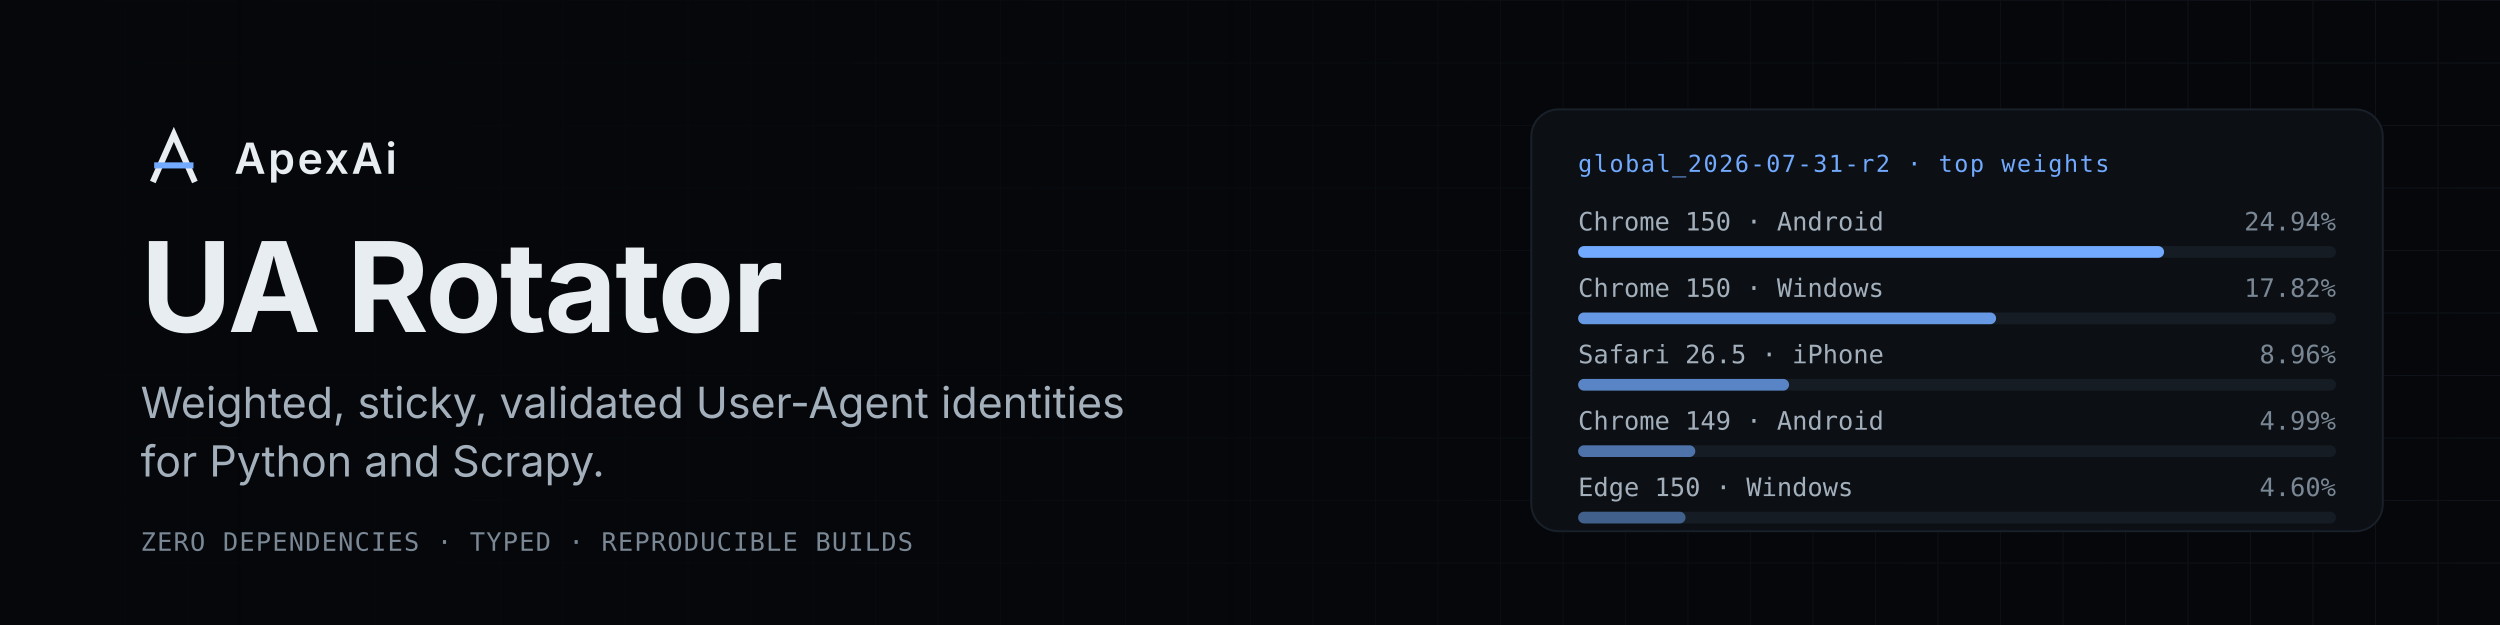
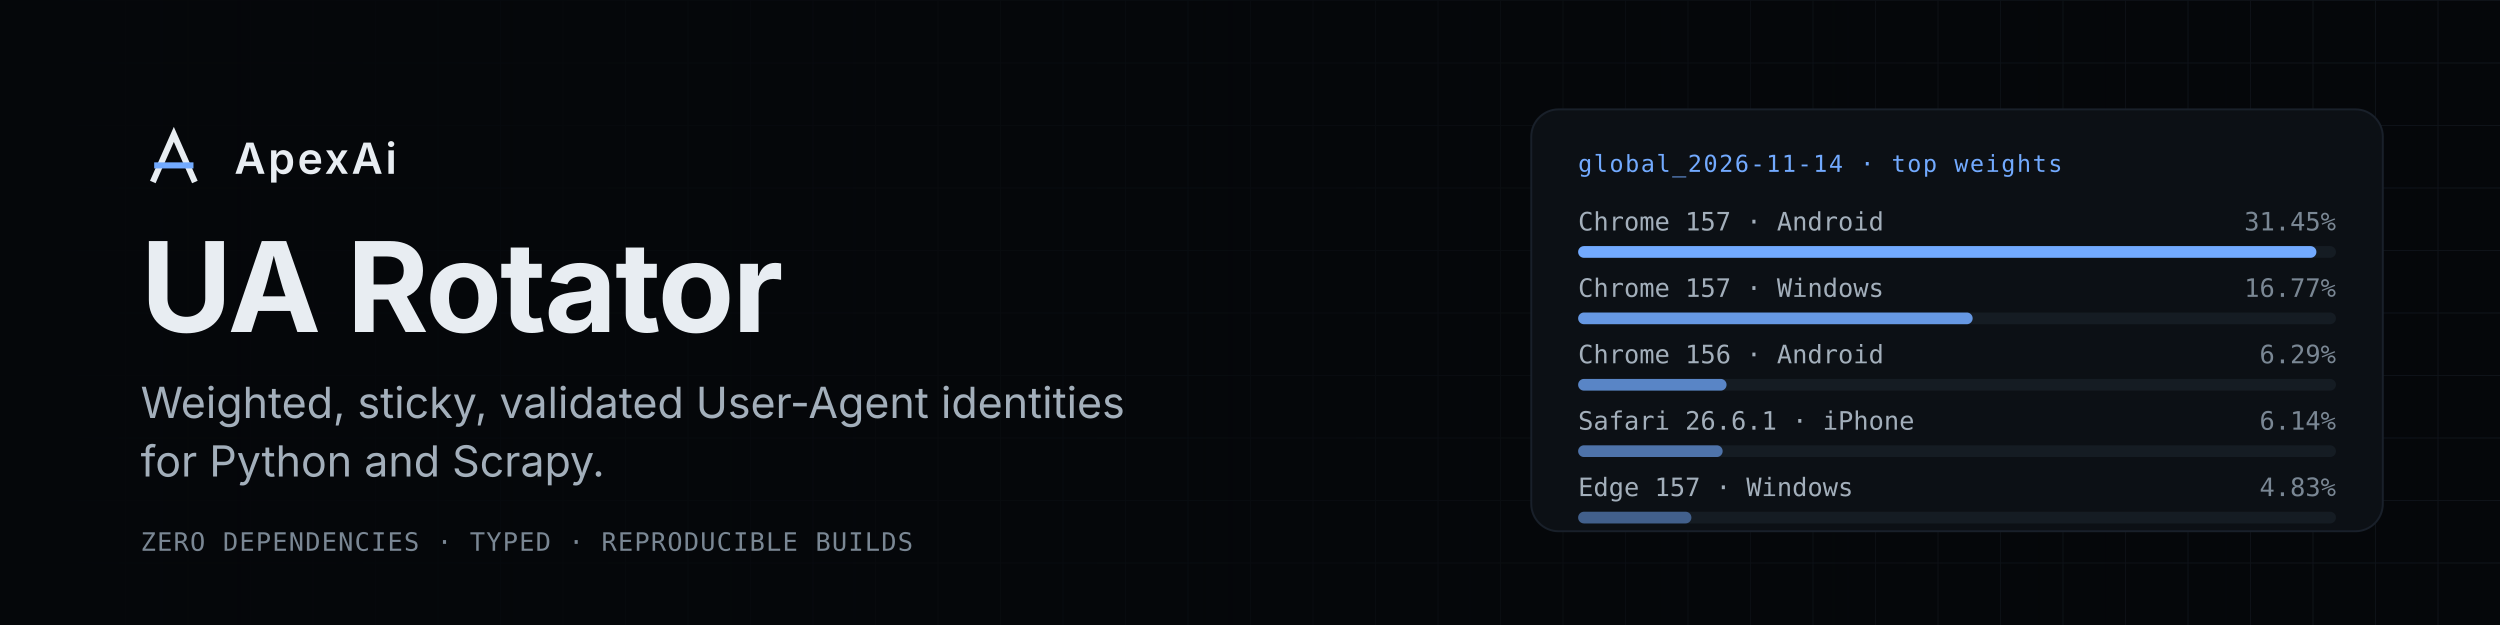
<svg xmlns="http://www.w3.org/2000/svg" width="1280" height="320" viewBox="0 0 1280 320" role="img" aria-labelledby="title desc">
  <defs>
    <pattern id="grid" width="32" height="32" patternUnits="userSpaceOnUse">
      <path d="M32 0H0V32" fill="none" stroke="#0f141a" stroke-width="1" />
    </pattern>
    <linearGradient id="fade" x1="0" x2="1" y1="0" y2="0">
      <stop offset="0" stop-color="#05070a" stop-opacity="1" />
      <stop offset="0.55" stop-color="#05070a" stop-opacity="0.6" />
      <stop offset="1" stop-color="#05070a" stop-opacity="0" />
    </linearGradient>
    <style>
      .sans { font-family: Archivo, Inter, "Segoe UI", Helvetica, Arial, sans-serif; }
      .mono { font-family: "Martian Mono", "JetBrains Mono", SFMono-Regular, Menlo, Consolas, monospace; }
    </style>
  </defs>
  <rect width="1280" height="320" fill="#05070a" />
  <rect width="1280" height="320" fill="url(#grid)" />
  <rect width="1280" height="320" fill="url(#fade)" />
  <g transform="translate(72 64)">
    <svg width="34" height="34" viewBox="0 0 24 24" overflow="visible">
      <path d="M4.4 20.6 12 3.4l7.6 17.2" fill="none" stroke="#e8edf2" stroke-width="2.2" stroke-linejoin="miter" stroke-miterlimit="12" />
      <path d="M4.9 14.6h14.2" fill="none" stroke="#72aaff" stroke-width="2.2" />
    </svg>
    <text x="48" y="25" class="sans" font-size="22" font-weight="600" letter-spacing="1.3" fill="#e8edf2">ApexAi</text>
  </g>
  <text x="72" y="170" class="sans" font-size="64" font-weight="700" letter-spacing="-1" fill="#e8edf2">UA Rotator</text>
  <text x="72" y="214" class="sans" font-size="22" fill="#a3afbb">Weighted, sticky, validated User-Agent identities</text>
  <text x="72" y="244" class="sans" font-size="22" fill="#a3afbb">for Python and Scrapy.</text>
  <text x="72" y="282" class="mono" font-size="13" letter-spacing="0.6" fill="#7a8794">ZERO DEPENDENCIES · TYPED · REPRODUCIBLE BUILDS</text>
  <g>
    <rect x="784" y="56" width="436" height="216" rx="14" fill="#0c1015" stroke="#19202a" />
-     <text x="808" y="88" class="mono" font-size="12" letter-spacing="0.8" fill="#72aaff">global_2026-07-31-r2 · top weights</text>
-     <text x="808" y="118" class="mono" font-size="13" fill="#a3afbb">Chrome 150 · Android</text>
-     <text x="1196" y="118" class="mono" font-size="13" fill="#7a8794" text-anchor="end">24.94%</text>
+     <text x="808" y="88" class="mono" font-size="12" letter-spacing="0.8" fill="#72aaff">global_2026-11-14 · top weights</text>
+     <text x="808" y="118" class="mono" font-size="13" fill="#a3afbb">Chrome 157 · Android</text>
+     <text x="1196" y="118" class="mono" font-size="13" fill="#7a8794" text-anchor="end">31.45%</text>
    <rect x="808" y="126" width="388" height="6" rx="3" fill="#151c23" />
-     <rect x="808" y="126" width="300" height="6" rx="3" fill="#72aaff" opacity="1.00" />
-     <text x="808" y="152" class="mono" font-size="13" fill="#a3afbb">Chrome 150 · Windows</text>
-     <text x="1196" y="152" class="mono" font-size="13" fill="#7a8794" text-anchor="end">17.82%</text>
+     <rect x="808" y="126" width="378" height="6" rx="3" fill="#72aaff" opacity="1.00" />
+     <text x="808" y="152" class="mono" font-size="13" fill="#a3afbb">Chrome 157 · Windows</text>
+     <text x="1196" y="152" class="mono" font-size="13" fill="#7a8794" text-anchor="end">16.77%</text>
    <rect x="808" y="160" width="388" height="6" rx="3" fill="#151c23" />
-     <rect x="808" y="160" width="214" height="6" rx="3" fill="#72aaff" opacity="0.87" />
-     <text x="808" y="186" class="mono" font-size="13" fill="#a3afbb">Safari 26.5 · iPhone</text>
-     <text x="1196" y="186" class="mono" font-size="13" fill="#7a8794" text-anchor="end">8.96%</text>
+     <rect x="808" y="160" width="202" height="6" rx="3" fill="#72aaff" opacity="0.87" />
+     <text x="808" y="186" class="mono" font-size="13" fill="#a3afbb">Chrome 156 · Android</text>
+     <text x="1196" y="186" class="mono" font-size="13" fill="#7a8794" text-anchor="end">6.29%</text>
    <rect x="808" y="194" width="388" height="6" rx="3" fill="#151c23" />
-     <rect x="808" y="194" width="108" height="6" rx="3" fill="#72aaff" opacity="0.74" />
-     <text x="808" y="220" class="mono" font-size="13" fill="#a3afbb">Chrome 149 · Android</text>
-     <text x="1196" y="220" class="mono" font-size="13" fill="#7a8794" text-anchor="end">4.99%</text>
+     <rect x="808" y="194" width="76" height="6" rx="3" fill="#72aaff" opacity="0.74" />
+     <text x="808" y="220" class="mono" font-size="13" fill="#a3afbb">Safari 26.6.1 · iPhone</text>
+     <text x="1196" y="220" class="mono" font-size="13" fill="#7a8794" text-anchor="end">6.14%</text>
    <rect x="808" y="228" width="388" height="6" rx="3" fill="#151c23" />
-     <rect x="808" y="228" width="60" height="6" rx="3" fill="#72aaff" opacity="0.61" />
-     <text x="808" y="254" class="mono" font-size="13" fill="#a3afbb">Edge 150 · Windows</text>
-     <text x="1196" y="254" class="mono" font-size="13" fill="#7a8794" text-anchor="end">4.60%</text>
+     <rect x="808" y="228" width="74" height="6" rx="3" fill="#72aaff" opacity="0.61" />
+     <text x="808" y="254" class="mono" font-size="13" fill="#a3afbb">Edge 157 · Windows</text>
+     <text x="1196" y="254" class="mono" font-size="13" fill="#7a8794" text-anchor="end">4.83%</text>
    <rect x="808" y="262" width="388" height="6" rx="3" fill="#151c23" />
-     <rect x="808" y="262" width="55" height="6" rx="3" fill="#72aaff" opacity="0.48" />
+     <rect x="808" y="262" width="58" height="6" rx="3" fill="#72aaff" opacity="0.48" />
  </g>
</svg>
